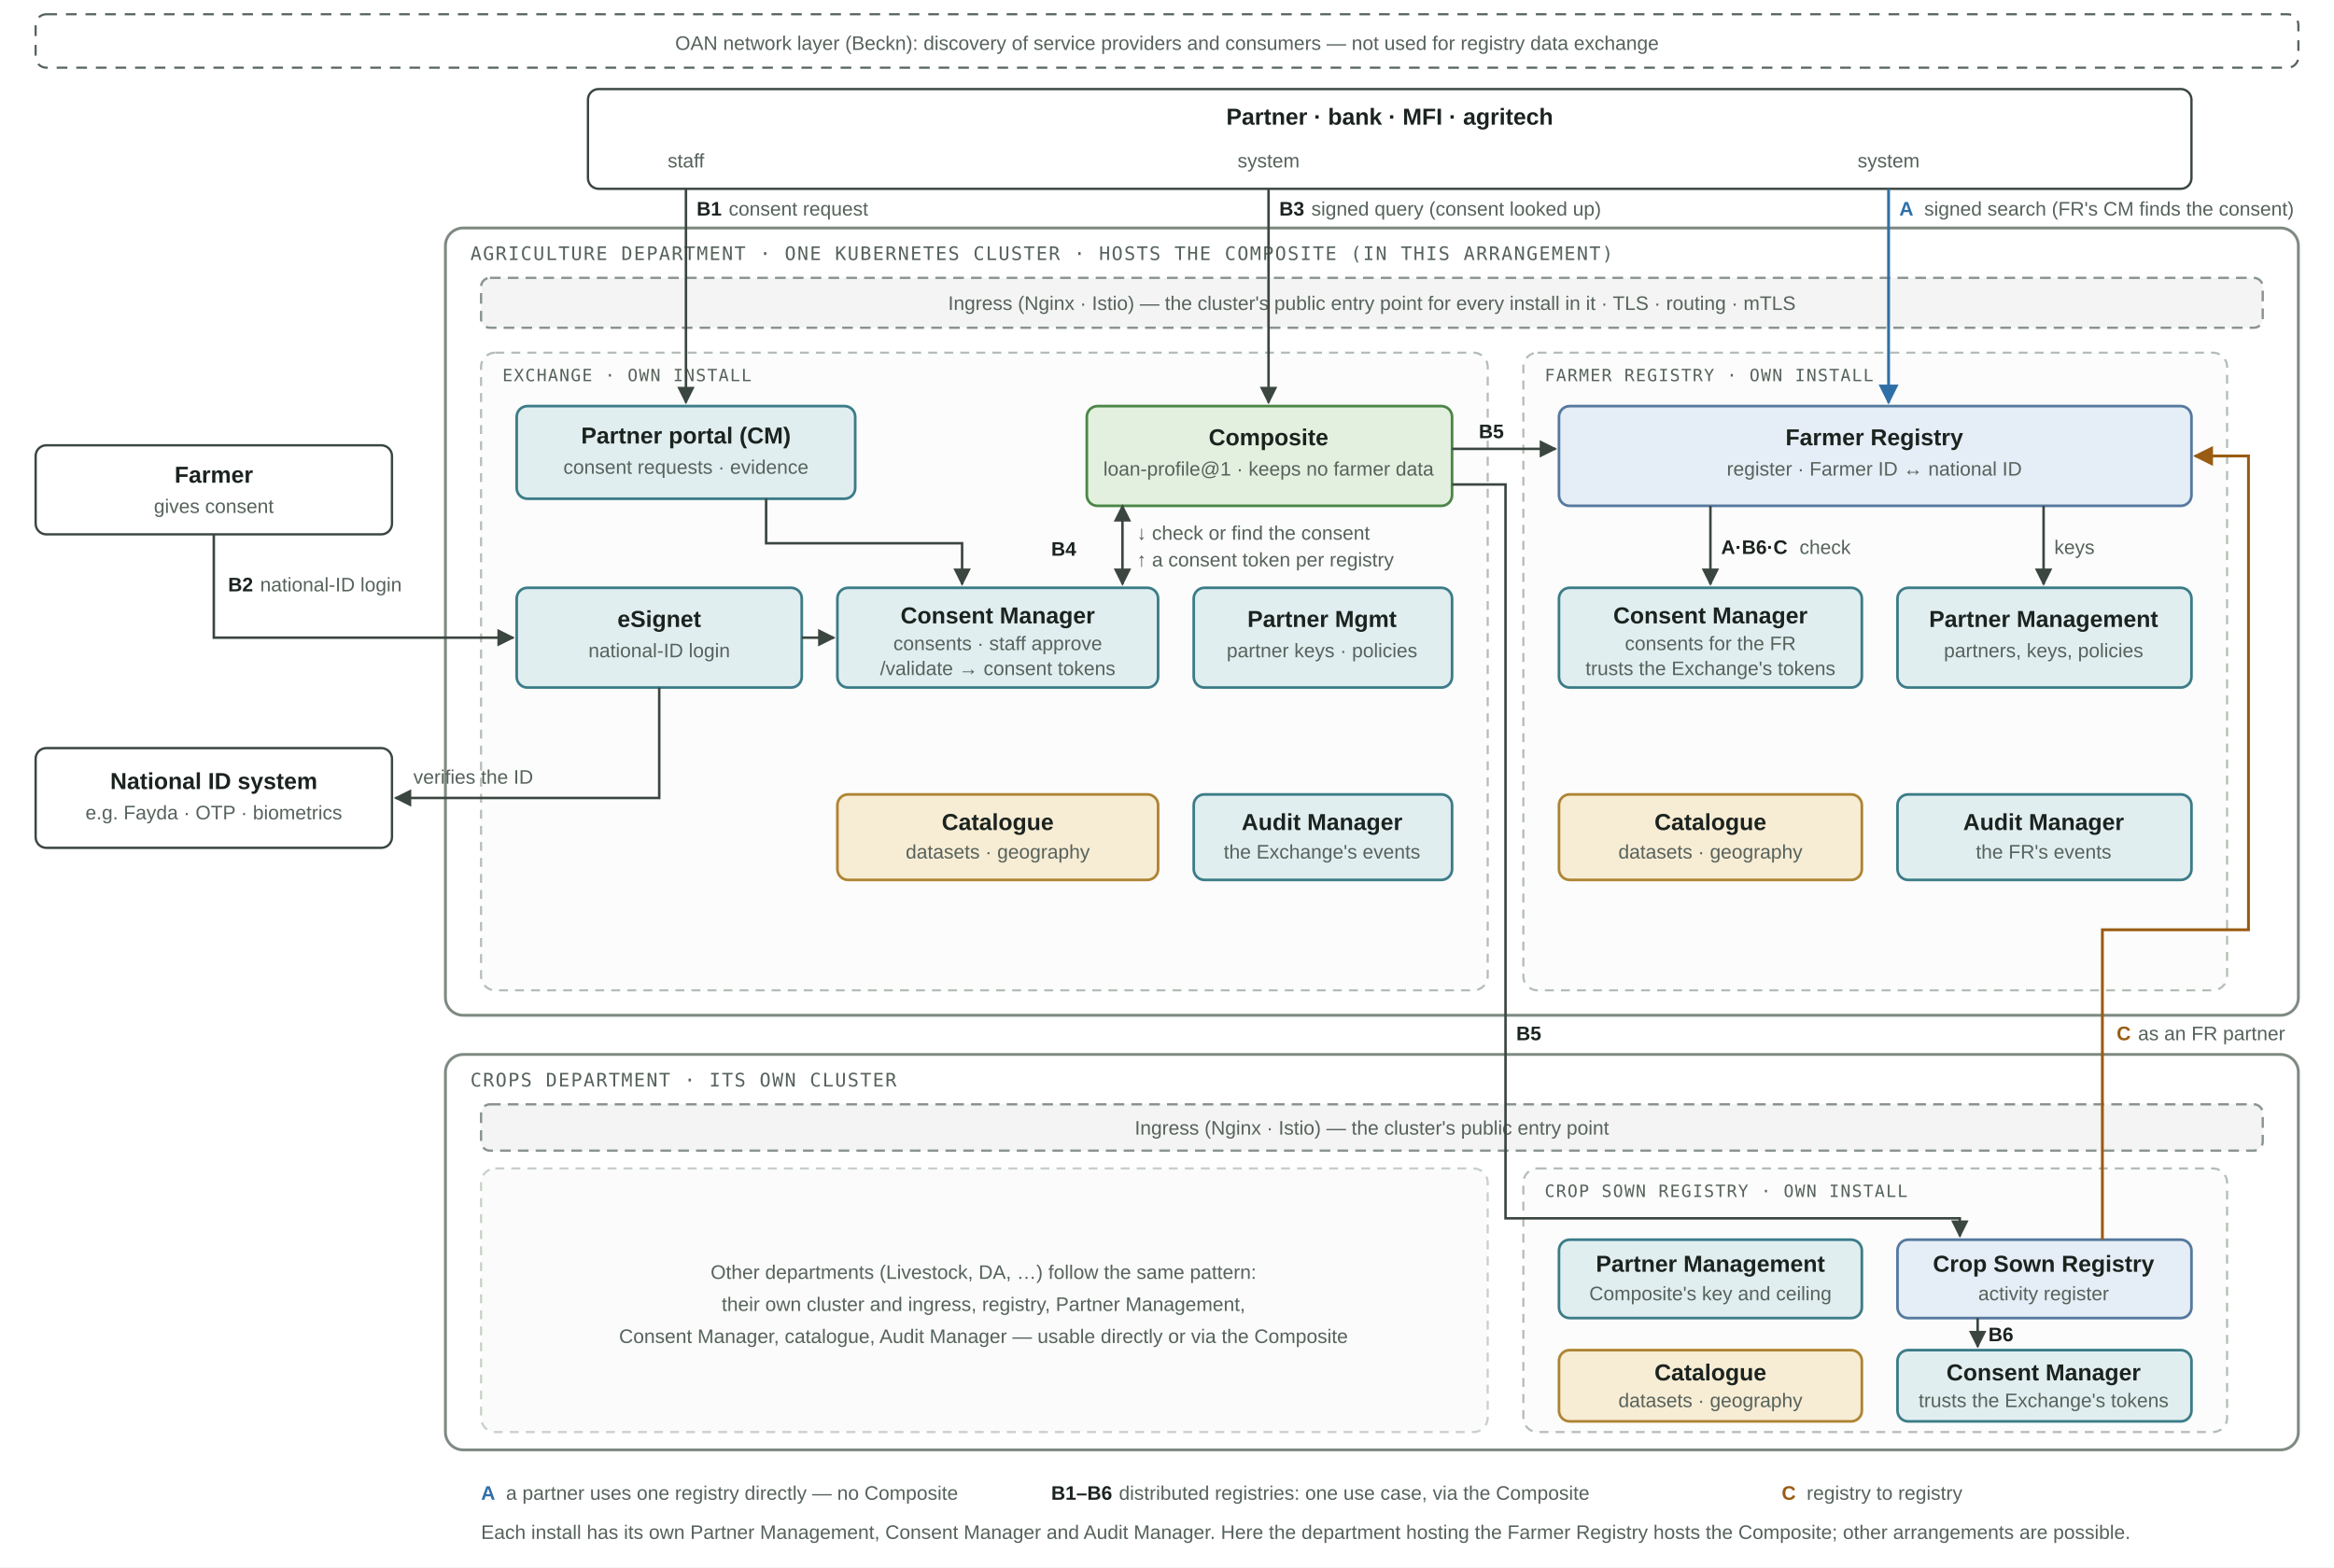
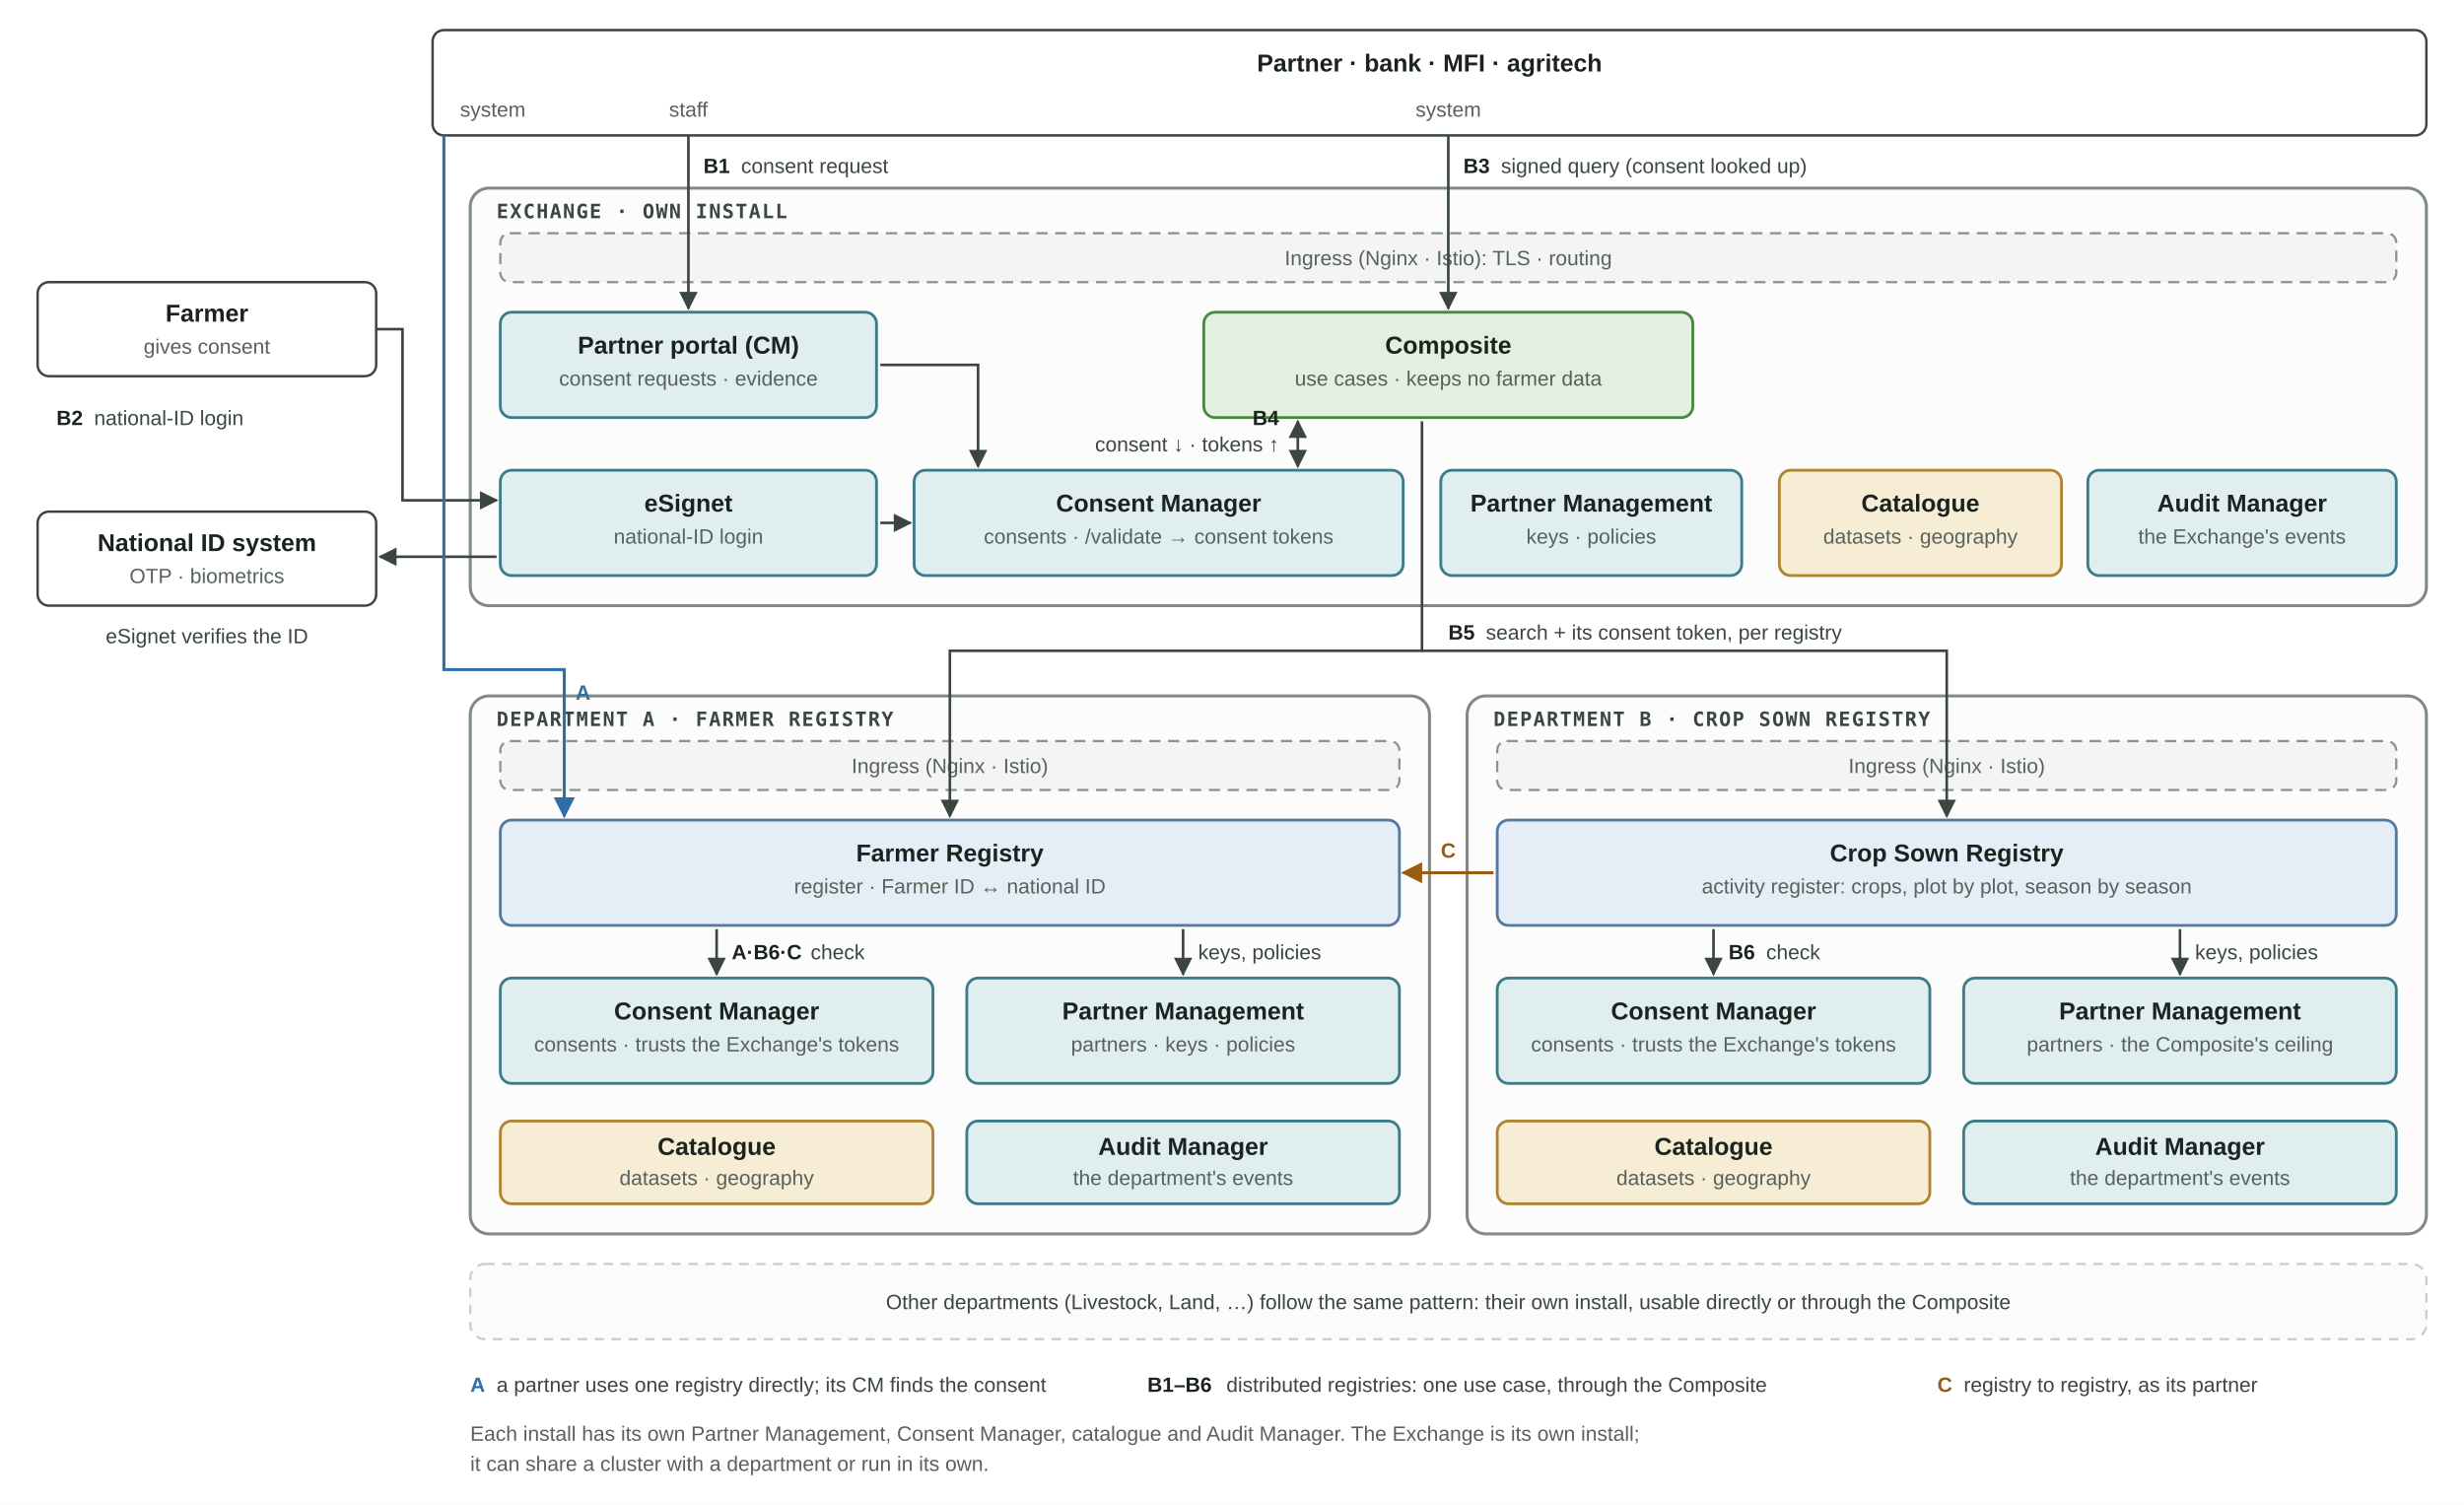
- <svg xmlns="http://www.w3.org/2000/svg" width="1310" height="880" viewBox="0 0 1310 880" role="img" aria-label="Agri Stack across departments. Each department runs its own Kubernetes cluster behind its own ingress. In the Agriculture Department, which hosts the Composite in this arrangement, the Exchange (partner portal, Consent Manager, Partner Management, eSignet, Composite) and the Farmer Registry are separate installs, each with its own Partner Management (partners, their keys and access policies), Consent Manager and Audit Manager. Path A: a partner calls the Farmer Registry directly; the registry's Consent Manager finds the farmer's consent. Path B, distributed registries: the farmer's consent is collected at the Exchange (the farmer logs in with the national ID), the partner's system queries the Composite (no consent ID needed: the Exchange Consent Manager finds the consent), which gets a consent token per registry from the Exchange Consent Manager and searches the Farmer Registry and the Crop Sown Registry; each registry checks its consent token at its own Consent Manager, offline, with the Exchange Consent Manager's public key: the departments never call the Exchange. Path C: the Crop Sown Registry calls the Farmer Registry as one of its partners.">
+ <svg xmlns="http://www.w3.org/2000/svg" width="1310" height="800" viewBox="0 0 1310 800" role="img" aria-label="Agri Stack components and who talks to whom, in layers. At the top the partner (bank, MFI, agritech). Below it the Exchange, its own install behind its own ingress: the partner portal, the Composite, national-ID login (eSignet), the Consent Manager, Partner Management, a catalogue and an Audit Manager. Below the Exchange the departments: Department A runs the Farmer Registry install and Department B the Crop Sown Registry install, each behind its own ingress with its own Consent Manager, Partner Management, catalogue and Audit Manager; other departments follow the same pattern. Path A: a partner uses one registry directly; the registry's Consent Manager finds the consent. Path B: the partner's staff raise a consent request in the partner portal (B1), the farmer logs in with the national ID (B2), the partner's system sends a signed query to the Composite (B3), which gets a consent token per registry from the Exchange Consent Manager (B4) and searches each registry with it (B5); each registry checks its token at its own Consent Manager, offline (B6). Path C: one registry is a partner of another.">
  <style>
text{font-family:'Public Sans','Helvetica Neue',Arial,sans-serif;fill:#1B231F}
- .t{font-size:13px;font-weight:600} .s{font-size:11px;fill:#56625B} .lbl{font-size:11px;fill:#56625B}
- .cap{font-size:10.5px;letter-spacing:.07em;fill:#56625B;font-family:'JetBrains Mono',Menlo,monospace}
- .cap2{font-size:9.5px;letter-spacing:.07em;fill:#56625B;font-family:'JetBrains Mono',Menlo,monospace}
+ .t{font-size:13px;font-weight:600} .s{font-size:11px;fill:#56625B} .lbl{font-size:11px;fill:#3B4640}
+ .cap{font-size:10.5px;letter-spacing:.07em;fill:#3B4640;font-family:'JetBrains Mono',Menlo,monospace;font-weight:600}
.n{font-size:11px;font-weight:700;fill:#1B231F}
.l1{fill:#E5EDF6;stroke:#56799F;stroke-width:1.5} .l2{fill:#F7ECD4;stroke:#AE8433;stroke-width:1.5}
.dpi{fill:#E1EEF0;stroke:#3C7C88;stroke-width:1.5} .uc{fill:#E3F0DF;stroke:#4B8646;stroke-width:1.5}
.plain{fill:#FFFFFF;stroke:#3B4640;stroke-width:1.3}
- .infra{fill:#F3F4F3;stroke:#8A948E;stroke-width:1.3;stroke-dasharray:6 4}
- .cluster{fill:none;stroke:#7E8A82;stroke-width:1.6}
- .ns{fill:#FBFCFB;stroke:#B4BDB6;stroke-width:1.2;stroke-dasharray:5 4}
+ .infra{fill:#F3F4F3;stroke:#8A948E;stroke-width:1.2;stroke-dasharray:6 4}
+ .blk{fill:#FBFCFB;stroke:#7E8A82;stroke-width:1.6}
.faint{fill:#FAFBFA;stroke:#C8D0C8;stroke-width:1.2;stroke-dasharray:5 4}
- .band{fill:none;stroke:#56625B;stroke-width:1.2;stroke-dasharray:6 5}
- .ar{stroke:#3B4640;stroke-width:1.4;fill:none} .ar.d{stroke-dasharray:5 4}
+ .ar{stroke:#3B4640;stroke-width:1.4;fill:none}
.arA{stroke:#2F6FA8;stroke-width:1.6;fill:none} .arC{stroke:#9A5B12;stroke-width:1.6;fill:none}
.nA{font-size:11px;font-weight:700;fill:#2F6FA8} .nC{font-size:11px;font-weight:700;fill:#9A5B12}
</style>
  <rect width="100%" height="100%" fill="#FFFFFF" />
  <defs>
    <marker id="a1" viewBox="0 0 10 10" refX="9" refY="5" markerWidth="7" markerHeight="7" orient="auto-start-reverse">
      <path d="M0,0 L10,5 L0,10 z" fill="#3B4640" />
    </marker>
    <marker id="aA" viewBox="0 0 10 10" refX="9" refY="5" markerWidth="7" markerHeight="7" orient="auto-start-reverse">
      <path d="M0,0 L10,5 L0,10 z" fill="#2F6FA8" />
    </marker>
    <marker id="aC" viewBox="0 0 10 10" refX="9" refY="5" markerWidth="7" markerHeight="7" orient="auto-start-reverse">
      <path d="M0,0 L10,5 L0,10 z" fill="#9A5B12" />
    </marker>
  </defs>
-   <rect class="band" x="20" y="8" width="1270" height="30" rx="6" />
-   <text class="lbl" x="655" y="28" text-anchor="middle">OAN network layer (Beckn): discovery of service providers and consumers — not used for registry data exchange</text>
-   <rect class="plain" x="330" y="50" width="900" height="56" rx="6" />
-   <text class="t" x="780" y="70" text-anchor="middle">Partner · bank · MFI · agritech</text>
-   <text class="s" x="385" y="94" text-anchor="middle">staff</text>
-   <text class="s" x="712" y="94" text-anchor="middle">system</text>
-   <text class="s" x="1060" y="94" text-anchor="middle">system</text>
-   <rect class="plain" x="20" y="250" width="200" height="50" rx="6" />
-   <text class="t" x="120" y="271" text-anchor="middle">Farmer</text>
-   <text class="s" x="120" y="288" text-anchor="middle">gives consent</text>
-   <rect class="plain" x="20" y="420" width="200" height="56" rx="6" />
-   <text class="t" x="120" y="443" text-anchor="middle">National ID system</text>
-   <text class="s" x="120" y="460" text-anchor="middle">e.g. Fayda · OTP · biometrics</text>
-   <rect class="cluster" x="250" y="128" width="1040" height="442" rx="10" />
-   <text class="cap" x="264" y="146">AGRICULTURE DEPARTMENT · ONE KUBERNETES CLUSTER · HOSTS THE COMPOSITE (IN THIS ARRANGEMENT)</text>
-   <rect class="infra" x="270" y="156" width="1000" height="28" rx="5" />
-   <text class="s" x="770" y="174" text-anchor="middle">Ingress (Nginx · Istio) — the cluster's public entry point for every install in it · TLS · routing · mTLS</text>
-   <rect class="ns" x="270" y="198" width="565" height="358" rx="8" />
-   <text class="cap2" x="282" y="214">EXCHANGE · OWN INSTALL</text>
-   <rect class="dpi" x="290" y="228" width="190" height="52" rx="6" />
-   <text class="t" x="385" y="249" text-anchor="middle">Partner portal (CM)</text>
-   <text class="s" x="385" y="266" text-anchor="middle">consent requests · evidence</text>
-   <rect class="uc" x="610" y="228" width="205" height="56" rx="6" />
-   <text class="t" x="712" y="250" text-anchor="middle">Composite</text>
-   <text class="s" x="712" y="267" text-anchor="middle">loan-profile@1 · keeps no farmer data</text>
-   <rect class="dpi" x="290" y="330" width="160" height="56" rx="6" />
-   <text class="t" x="370" y="352" text-anchor="middle">eSignet</text>
-   <text class="s" x="370" y="369" text-anchor="middle">national-ID login</text>
-   <rect class="dpi" x="470" y="330" width="180" height="56" rx="6" />
-   <text class="t" x="560" y="350" text-anchor="middle">Consent Manager</text>
-   <text class="s" x="560" y="365" text-anchor="middle">consents · staff approve</text>
-   <text class="s" x="560" y="379" text-anchor="middle">/validate → consent tokens</text>
-   <rect class="dpi" x="670" y="330" width="145" height="56" rx="6" />
-   <text class="t" x="742" y="352" text-anchor="middle">Partner Mgmt</text>
-   <text class="s" x="742" y="369" text-anchor="middle">partner keys · policies</text>
-   <rect class="l2" x="470" y="446" width="180" height="48" rx="6" />
-   <text class="t" x="560" y="466" text-anchor="middle">Catalogue</text>
-   <text class="s" x="560" y="482" text-anchor="middle">datasets · geography</text>
-   <rect class="dpi" x="670" y="446" width="145" height="48" rx="6" />
-   <text class="t" x="742" y="466" text-anchor="middle">Audit Manager</text>
-   <text class="s" x="742" y="482" text-anchor="middle">the Exchange's events</text>
-   <rect class="ns" x="855" y="198" width="395" height="358" rx="8" />
-   <text class="cap2" x="867" y="214">FARMER REGISTRY · OWN INSTALL</text>
-   <rect class="l1" x="875" y="228" width="355" height="56" rx="6" />
-   <text class="t" x="1052" y="250" text-anchor="middle">Farmer Registry</text>
-   <text class="s" x="1052" y="267" text-anchor="middle">register · Farmer ID ↔ national ID</text>
-   <rect class="dpi" x="875" y="330" width="170" height="56" rx="6" />
-   <text class="t" x="960" y="350" text-anchor="middle">Consent Manager</text>
-   <text class="s" x="960" y="365" text-anchor="middle">consents for the FR</text>
-   <text class="s" x="960" y="379" text-anchor="middle">trusts the Exchange's tokens</text>
-   <rect class="dpi" x="1065" y="330" width="165" height="56" rx="6" />
-   <text class="t" x="1147" y="352" text-anchor="middle">Partner Management</text>
-   <text class="s" x="1147" y="369" text-anchor="middle">partners, keys, policies</text>
-   <rect class="l2" x="875" y="446" width="170" height="48" rx="6" />
-   <text class="t" x="960" y="466" text-anchor="middle">Catalogue</text>
-   <text class="s" x="960" y="482" text-anchor="middle">datasets · geography</text>
-   <rect class="dpi" x="1065" y="446" width="165" height="48" rx="6" />
-   <text class="t" x="1147" y="466" text-anchor="middle">Audit Manager</text>
-   <text class="s" x="1147" y="482" text-anchor="middle">the FR's events</text>
-   <rect class="cluster" x="250" y="592" width="1040" height="222" rx="10" />
-   <text class="cap" x="264" y="610">CROPS DEPARTMENT · ITS OWN CLUSTER</text>
-   <rect class="infra" x="270" y="620" width="1000" height="26" rx="5" />
-   <text class="s" x="770" y="637" text-anchor="middle">Ingress (Nginx · Istio) — the cluster's public entry point</text>
-   <rect class="ns" x="855" y="656" width="395" height="148" rx="8" />
-   <text class="cap2" x="867" y="672">CROP SOWN REGISTRY · OWN INSTALL</text>
-   <rect class="dpi" x="875" y="696" width="170" height="44" rx="6" />
-   <text class="t" x="960" y="714" text-anchor="middle">Partner Management</text>
-   <text class="s" x="960" y="730" text-anchor="middle">Composite's key and ceiling</text>
-   <rect class="l1" x="1065" y="696" width="165" height="44" rx="6" />
-   <text class="t" x="1147" y="714" text-anchor="middle">Crop Sown Registry</text>
-   <text class="s" x="1147" y="730" text-anchor="middle">activity register</text>
-   <rect class="l2" x="875" y="758" width="170" height="40" rx="6" />
-   <text class="t" x="960" y="775" text-anchor="middle">Catalogue</text>
-   <text class="s" x="960" y="790" text-anchor="middle">datasets · geography</text>
-   <rect class="dpi" x="1065" y="758" width="165" height="40" rx="6" />
-   <text class="t" x="1147" y="775" text-anchor="middle">Consent Manager</text>
-   <text class="s" x="1147" y="790" text-anchor="middle">trusts the Exchange's tokens</text>
-   <rect class="faint" x="270" y="656" width="565" height="148" rx="8" />
-   <text class="lbl" x="552" y="718" text-anchor="middle">Other departments (Livestock, DA, …) follow the same pattern:</text>
-   <text class="lbl" x="552" y="736" text-anchor="middle">their own cluster and ingress, registry, Partner Management,</text>
-   <text class="lbl" x="552" y="754" text-anchor="middle">Consent Manager, catalogue, Audit Manager — usable directly or via the Composite</text>
-   <text class="nA" x="270" y="842">A</text>
-   <text class="lbl" x="284" y="842">a partner uses one registry directly — no Composite</text>
-   <text class="n" x="590" y="842">B1–B6</text>
-   <text class="lbl" x="628" y="842">distributed registries: one use case, via the Composite</text>
-   <text class="nC" x="1000" y="842">C</text>
-   <text class="lbl" x="1014" y="842">registry to registry</text>
-   <text class="lbl" x="270" y="864">Each install has its own Partner Management, Consent Manager and Audit Manager. Here the department hosting the Farmer Registry hosts the Composite; other arrangements are possible.</text>
-   <line class="ar" x1="385" y1="106" x2="385" y2="226" marker-end="url(#a1)" />
-   <text class="n" x="391" y="121">B1</text>
-   <text class="lbl" x="409" y="121">consent request</text>
-   <polyline class="ar" points="430,280 430,305 540,305 540,328" marker-end="url(#a1)" />
-   <polyline class="ar" points="120,300 120,358 288,358" marker-end="url(#a1)" />
-   <text class="n" x="128" y="332">B2</text>
-   <text class="lbl" x="146" y="332">national-ID login</text>
-   <polyline class="ar" points="370,386 370,448 222,448" marker-end="url(#a1)" />
-   <text class="lbl" x="232" y="440">verifies the ID</text>
-   <line class="ar" x1="450" y1="358" x2="468" y2="358" marker-end="url(#a1)" />
-   <line class="ar" x1="712" y1="106" x2="712" y2="226" marker-end="url(#a1)" />
-   <text class="n" x="718" y="121">B3</text>
-   <text class="lbl" x="736" y="121">signed query (consent looked up)</text>
-   <polyline class="ar" points="630,284 630,328" marker-end="url(#a1)" marker-start="url(#a1)" />
-   <text class="n" x="590" y="312">B4</text>
-   <text class="lbl" x="638" y="303">↓ check or find the consent</text>
-   <text class="lbl" x="638" y="318">↑ a consent token per registry</text>
-   <line class="ar" x1="815" y1="252" x2="873" y2="252" marker-end="url(#a1)" />
-   <text class="n" x="830" y="246">B5</text>
-   <polyline class="ar" points="815,272 845,272 845,684 1100,684 1100,694" marker-end="url(#a1)" />
-   <text class="n" x="851" y="584">B5</text>
-   <line class="arA" x1="1060" y1="106" x2="1060" y2="226" marker-end="url(#aA)" />
-   <text class="nA" x="1066" y="121">A</text>
-   <text class="lbl" x="1080" y="121">signed search (FR's CM finds the consent)</text>
-   <line class="ar" x1="960" y1="284" x2="960" y2="328" marker-end="url(#a1)" />
-   <text class="n" x="966" y="311">A·B6·C</text>
-   <text class="lbl" x="1010" y="311">check</text>
-   <line class="ar" x1="1147" y1="284" x2="1147" y2="328" marker-end="url(#a1)" />
-   <text class="lbl" x="1153" y="311">keys</text>
-   <line class="ar" x1="1110" y1="740" x2="1110" y2="756" marker-end="url(#a1)" />
-   <text class="n" x="1116" y="753">B6</text>
-   <polyline class="arC" points="1180,696 1180,522 1262,522 1262,256 1232,256" marker-end="url(#aC)" />
-   <text class="nC" x="1188" y="584">C</text>
-   <text class="lbl" x="1200" y="584">as an FR partner</text>
+   <rect class="plain" x="230" y="16" width="1060" height="56" rx="6" />
+   <text class="t" x="760" y="38" text-anchor="middle">Partner · bank · MFI · agritech</text>
+   <text class="s" x="262" y="62" text-anchor="middle">system</text>
+   <text class="s" x="366" y="62" text-anchor="middle">staff</text>
+   <text class="s" x="770" y="62" text-anchor="middle">system</text>
+   <rect class="plain" x="20" y="150" width="180" height="50" rx="6" />
+   <text class="t" x="110" y="171" text-anchor="middle">Farmer</text>
+   <text class="s" x="110" y="188" text-anchor="middle">gives consent</text>
+   <rect class="plain" x="20" y="272" width="180" height="50" rx="6" />
+   <text class="t" x="110" y="293" text-anchor="middle">National ID system</text>
+   <text class="s" x="110" y="310" text-anchor="middle">OTP · biometrics</text>
+   <rect class="blk" x="250" y="100" width="1040" height="222" rx="10" />
+   <text class="cap" x="264" y="116">EXCHANGE · OWN INSTALL</text>
+   <rect class="infra" x="266" y="124" width="1008" height="26" rx="5" />
+   <text class="s" x="770" y="141" text-anchor="middle">Ingress (Nginx · Istio): TLS · routing</text>
+   <rect class="dpi" x="266" y="166" width="200" height="56" rx="6" />
+   <text class="t" x="366" y="188" text-anchor="middle">Partner portal (CM)</text>
+   <text class="s" x="366" y="205" text-anchor="middle">consent requests · evidence</text>
+   <rect class="uc" x="640" y="166" width="260" height="56" rx="6" />
+   <text class="t" x="770" y="188" text-anchor="middle">Composite</text>
+   <text class="s" x="770" y="205" text-anchor="middle">use cases · keeps no farmer data</text>
+   <rect class="dpi" x="266" y="250" width="200" height="56" rx="6" />
+   <text class="t" x="366" y="272" text-anchor="middle">eSignet</text>
+   <text class="s" x="366" y="289" text-anchor="middle">national-ID login</text>
+   <rect class="dpi" x="486" y="250" width="260" height="56" rx="6" />
+   <text class="t" x="616" y="272" text-anchor="middle">Consent Manager</text>
+   <text class="s" x="616" y="289" text-anchor="middle">consents · /validate → consent tokens</text>
+   <rect class="dpi" x="766" y="250" width="160" height="56" rx="6" />
+   <text class="t" x="846" y="272" text-anchor="middle">Partner Management</text>
+   <text class="s" x="846" y="289" text-anchor="middle">keys · policies</text>
+   <rect class="l2" x="946" y="250" width="150" height="56" rx="6" />
+   <text class="t" x="1021" y="272" text-anchor="middle">Catalogue</text>
+   <text class="s" x="1021" y="289" text-anchor="middle">datasets · geography</text>
+   <rect class="dpi" x="1110" y="250" width="164" height="56" rx="6" />
+   <text class="t" x="1192" y="272" text-anchor="middle">Audit Manager</text>
+   <text class="s" x="1192" y="289" text-anchor="middle">the Exchange's events</text>
+   <polyline class="ar" points="468,194 520,194 520,248" marker-end="url(#a1)" />
+   <line class="ar" x1="468" y1="278" x2="484" y2="278" marker-end="url(#a1)" />
+   <line class="ar" x1="690" y1="224" x2="690" y2="248" marker-end="url(#a1)" marker-start="url(#a1)" />
+   <text class="lbl" x="680" y="240" text-anchor="end">consent ↓ · tokens ↑</text>
+   <text class="n" x="680" y="226" text-anchor="end">B4</text>
+   <rect class="blk" x="250" y="370" width="510" height="286" rx="10" />
+   <text class="cap" x="264" y="386">DEPARTMENT A · FARMER REGISTRY</text>
+   <rect class="infra" x="266" y="394" width="478" height="26" rx="5" />
+   <text class="s" x="505" y="411" text-anchor="middle">Ingress (Nginx · Istio)</text>
+   <rect class="l1" x="266" y="436" width="478" height="56" rx="6" />
+   <text class="t" x="505" y="458" text-anchor="middle">Farmer Registry</text>
+   <text class="s" x="505" y="475" text-anchor="middle">register · Farmer ID ↔ national ID</text>
+   <rect class="dpi" x="266" y="520" width="230" height="56" rx="6" />
+   <text class="t" x="381" y="542" text-anchor="middle">Consent Manager</text>
+   <text class="s" x="381" y="559" text-anchor="middle">consents · trusts the Exchange's tokens</text>
+   <rect class="dpi" x="514" y="520" width="230" height="56" rx="6" />
+   <text class="t" x="629" y="542" text-anchor="middle">Partner Management</text>
+   <text class="s" x="629" y="559" text-anchor="middle">partners · keys · policies</text>
+   <rect class="l2" x="266" y="596" width="230" height="44" rx="6" />
+   <text class="t" x="381" y="614" text-anchor="middle">Catalogue</text>
+   <text class="s" x="381" y="630" text-anchor="middle">datasets · geography</text>
+   <rect class="dpi" x="514" y="596" width="230" height="44" rx="6" />
+   <text class="t" x="629" y="614" text-anchor="middle">Audit Manager</text>
+   <text class="s" x="629" y="630" text-anchor="middle">the department's events</text>
+   <line class="ar" x1="381" y1="494" x2="381" y2="518" marker-end="url(#a1)" />
+   <text class="n" x="389" y="510">A·B6·C</text>
+   <text class="lbl" x="431" y="510">check</text>
+   <line class="ar" x1="629" y1="494" x2="629" y2="518" marker-end="url(#a1)" />
+   <text class="lbl" x="637" y="510">keys, policies</text>
+   <rect class="blk" x="780" y="370" width="510" height="286" rx="10" />
+   <text class="cap" x="794" y="386">DEPARTMENT B · CROP SOWN REGISTRY</text>
+   <rect class="infra" x="796" y="394" width="478" height="26" rx="5" />
+   <text class="s" x="1035" y="411" text-anchor="middle">Ingress (Nginx · Istio)</text>
+   <rect class="l1" x="796" y="436" width="478" height="56" rx="6" />
+   <text class="t" x="1035" y="458" text-anchor="middle">Crop Sown Registry</text>
+   <text class="s" x="1035" y="475" text-anchor="middle">activity register: crops, plot by plot, season by season</text>
+   <rect class="dpi" x="796" y="520" width="230" height="56" rx="6" />
+   <text class="t" x="911" y="542" text-anchor="middle">Consent Manager</text>
+   <text class="s" x="911" y="559" text-anchor="middle">consents · trusts the Exchange's tokens</text>
+   <rect class="dpi" x="1044" y="520" width="230" height="56" rx="6" />
+   <text class="t" x="1159" y="542" text-anchor="middle">Partner Management</text>
+   <text class="s" x="1159" y="559" text-anchor="middle">partners · the Composite's ceiling</text>
+   <rect class="l2" x="796" y="596" width="230" height="44" rx="6" />
+   <text class="t" x="911" y="614" text-anchor="middle">Catalogue</text>
+   <text class="s" x="911" y="630" text-anchor="middle">datasets · geography</text>
+   <rect class="dpi" x="1044" y="596" width="230" height="44" rx="6" />
+   <text class="t" x="1159" y="614" text-anchor="middle">Audit Manager</text>
+   <text class="s" x="1159" y="630" text-anchor="middle">the department's events</text>
+   <line class="ar" x1="911" y1="494" x2="911" y2="518" marker-end="url(#a1)" />
+   <text class="n" x="919" y="510">B6</text>
+   <text class="lbl" x="939" y="510">check</text>
+   <line class="ar" x1="1159" y1="494" x2="1159" y2="518" marker-end="url(#a1)" />
+   <text class="lbl" x="1167" y="510">keys, policies</text>
+   <rect class="faint" x="250" y="672" width="1040" height="40" rx="8" />
+   <text class="lbl" x="770" y="696" text-anchor="middle">Other departments (Livestock, Land, …) follow the same pattern: their own install, usable directly or through the Composite</text>
+   <line class="ar" x1="366" y1="72" x2="366" y2="164" marker-end="url(#a1)" />
+   <text class="n" x="374" y="92">B1</text>
+   <text class="lbl" x="394" y="92">consent request</text>
+   <polyline class="ar" points="200,175 214,175 214,266 264,266" marker-end="url(#a1)" />
+   <text class="n" x="30" y="226">B2</text>
+   <text class="lbl" x="50" y="226">national-ID login</text>
+   <line class="ar" x1="264" y1="296" x2="202" y2="296" marker-end="url(#a1)" />
+   <text class="lbl" x="110" y="342" text-anchor="middle">eSignet verifies the ID</text>
+   <line class="ar" x1="770" y1="72" x2="770" y2="164" marker-end="url(#a1)" />
+   <text class="n" x="778" y="92">B3</text>
+   <text class="lbl" x="798" y="92">signed query (consent looked up)</text>
+   <polyline class="ar" points="756,224 756,346 505,346 505,434" marker-end="url(#a1)" />
+   <polyline class="ar" points="756,346 1035,346 1035,434" marker-end="url(#a1)" />
+   <text class="n" x="770" y="340">B5</text>
+   <text class="lbl" x="790" y="340">search + its consent token, per registry</text>
+   <polyline class="arA" points="236,72 236,356 300,356 300,434" marker-end="url(#aA)" />
+   <text class="nA" x="306" y="372">A</text>
+   <line class="arC" x1="794" y1="464" x2="746" y2="464" marker-end="url(#aC)" />
+   <text class="nC" x="766" y="456">C</text>
+   <text class="nA" x="250" y="740">A</text>
+   <text class="lbl" x="264" y="740">a partner uses one registry directly; its CM finds the consent</text>
+   <text class="n" x="610" y="740">B1–B6</text>
+   <text class="lbl" x="652" y="740">distributed registries: one use case, through the Composite</text>
+   <text class="nC" x="1030" y="740">C</text>
+   <text class="lbl" x="1044" y="740">registry to registry, as its partner</text>
+   <text class="s" x="250" y="766">Each install has its own Partner Management, Consent Manager, catalogue and Audit Manager. The Exchange is its own install;</text>
+   <text class="s" x="250" y="782">it can share a cluster with a department or run in its own.</text>
</svg>
